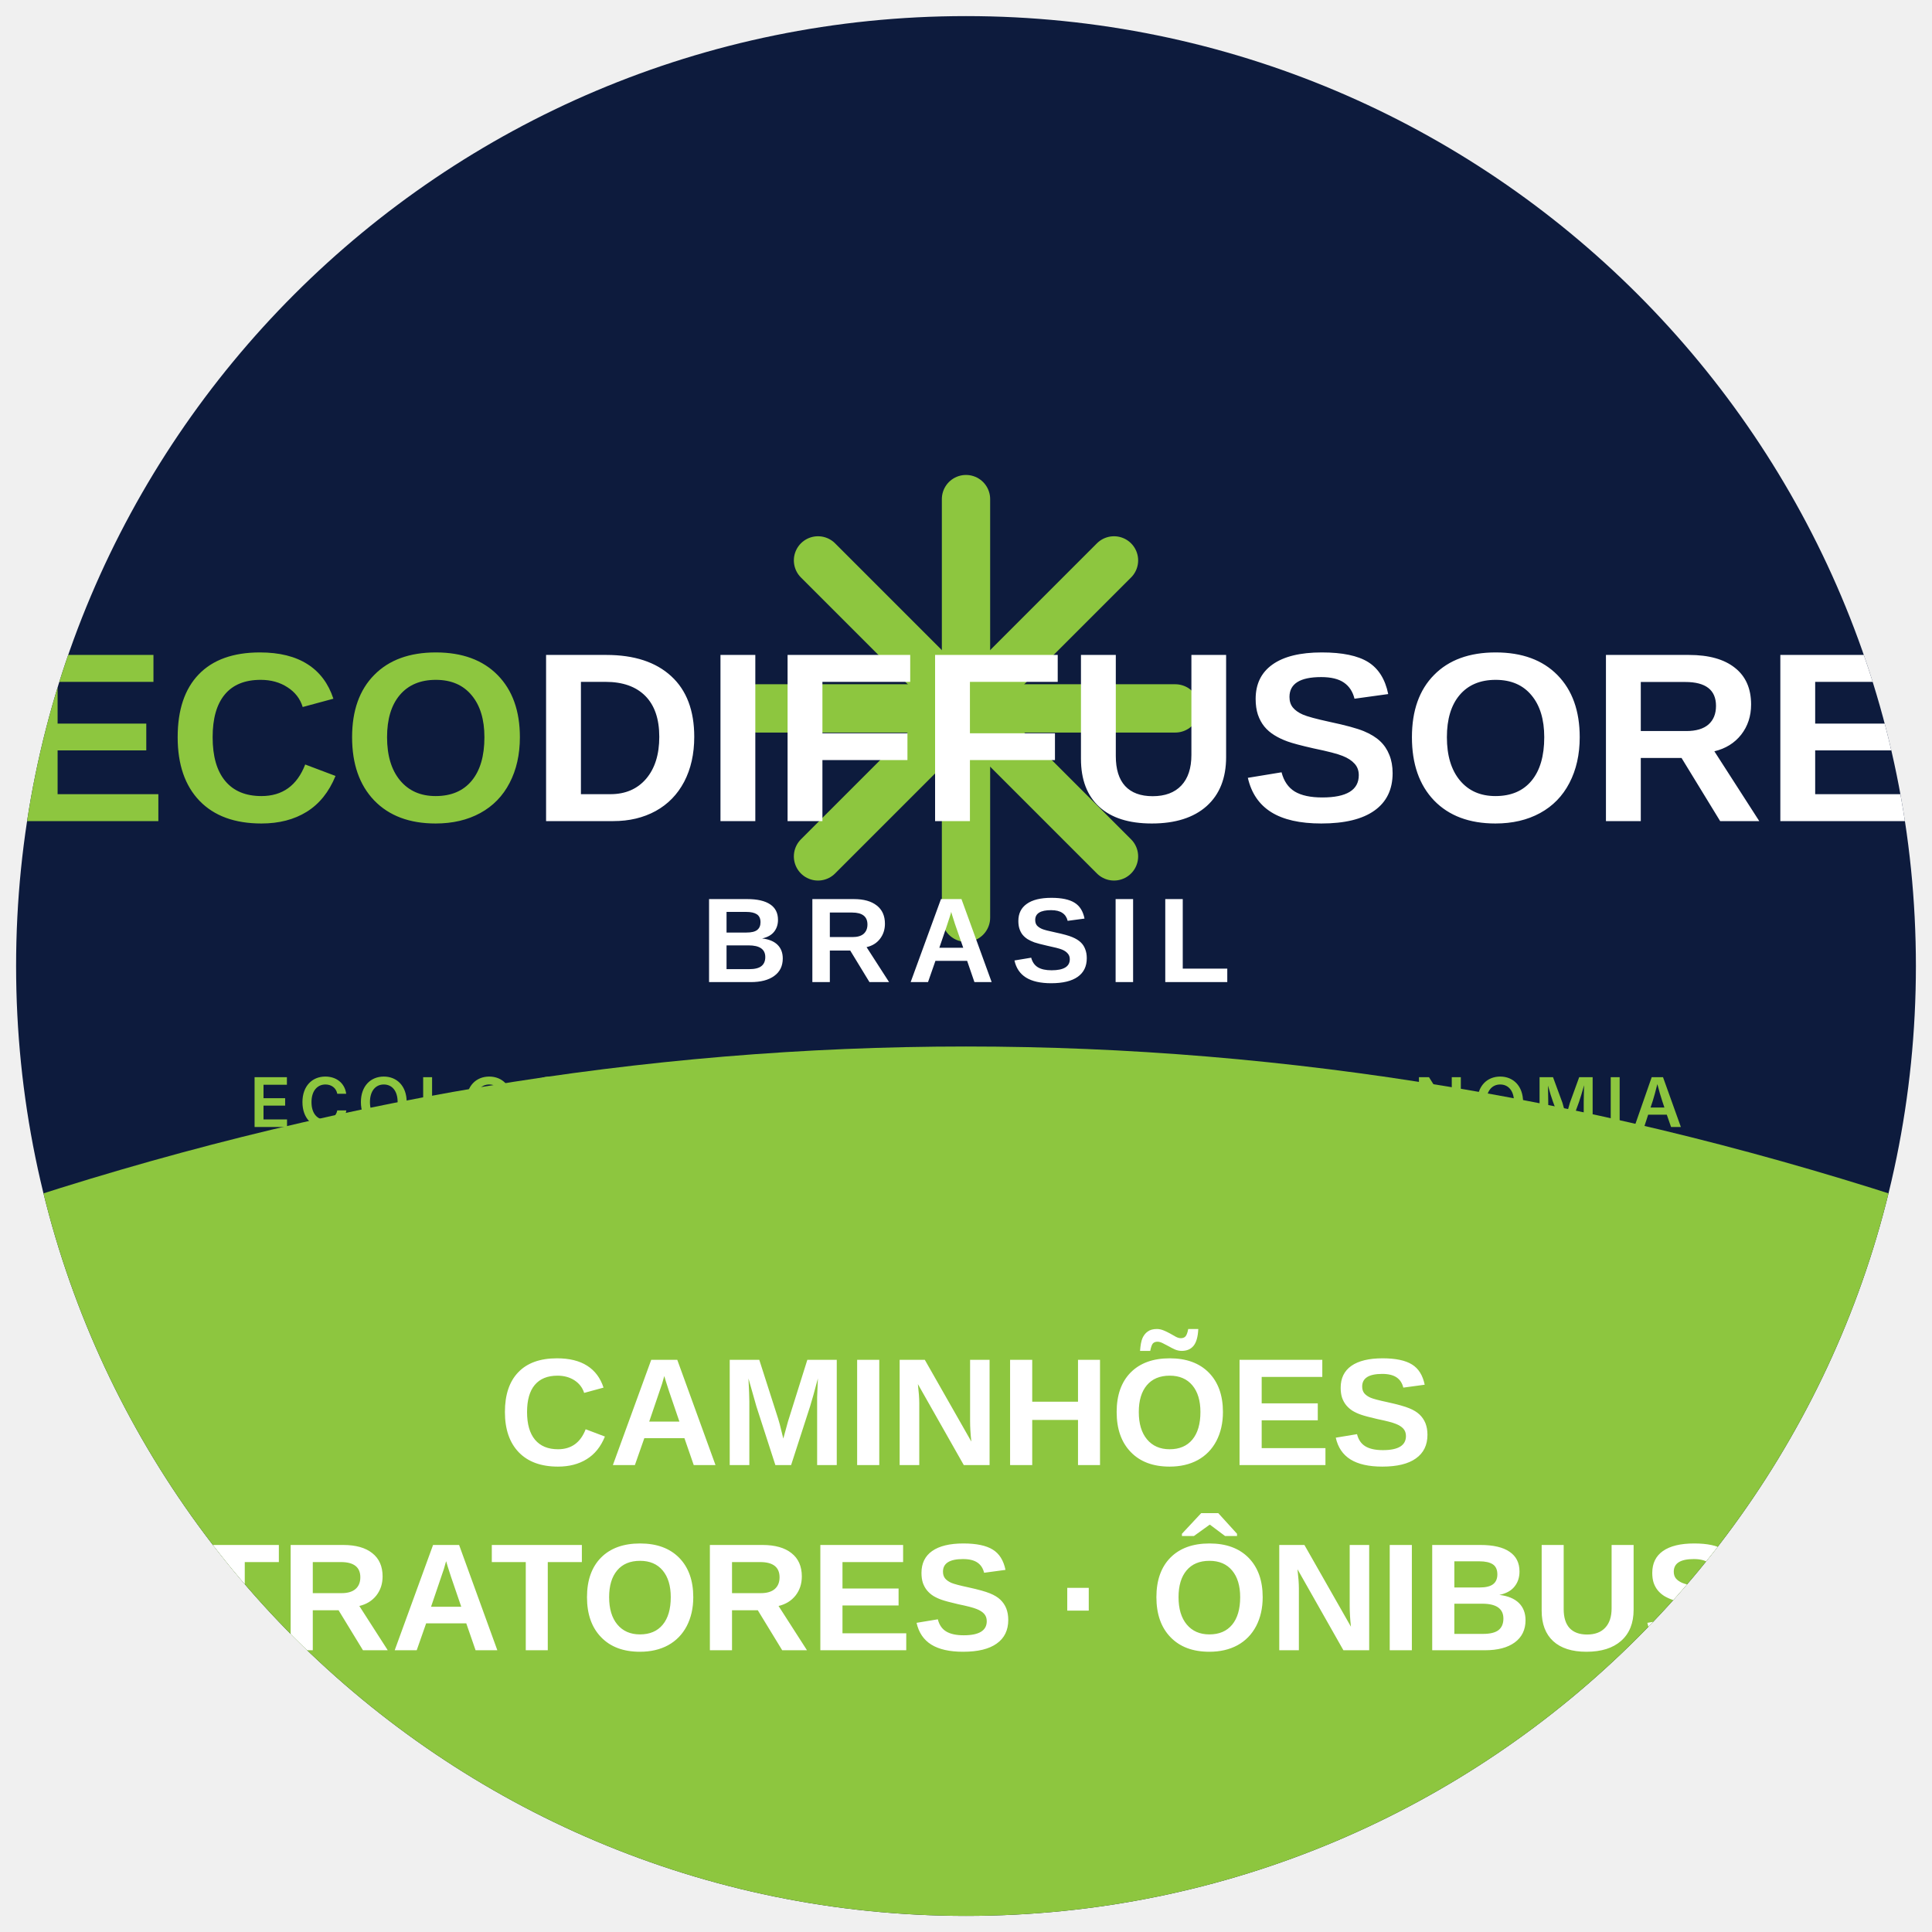
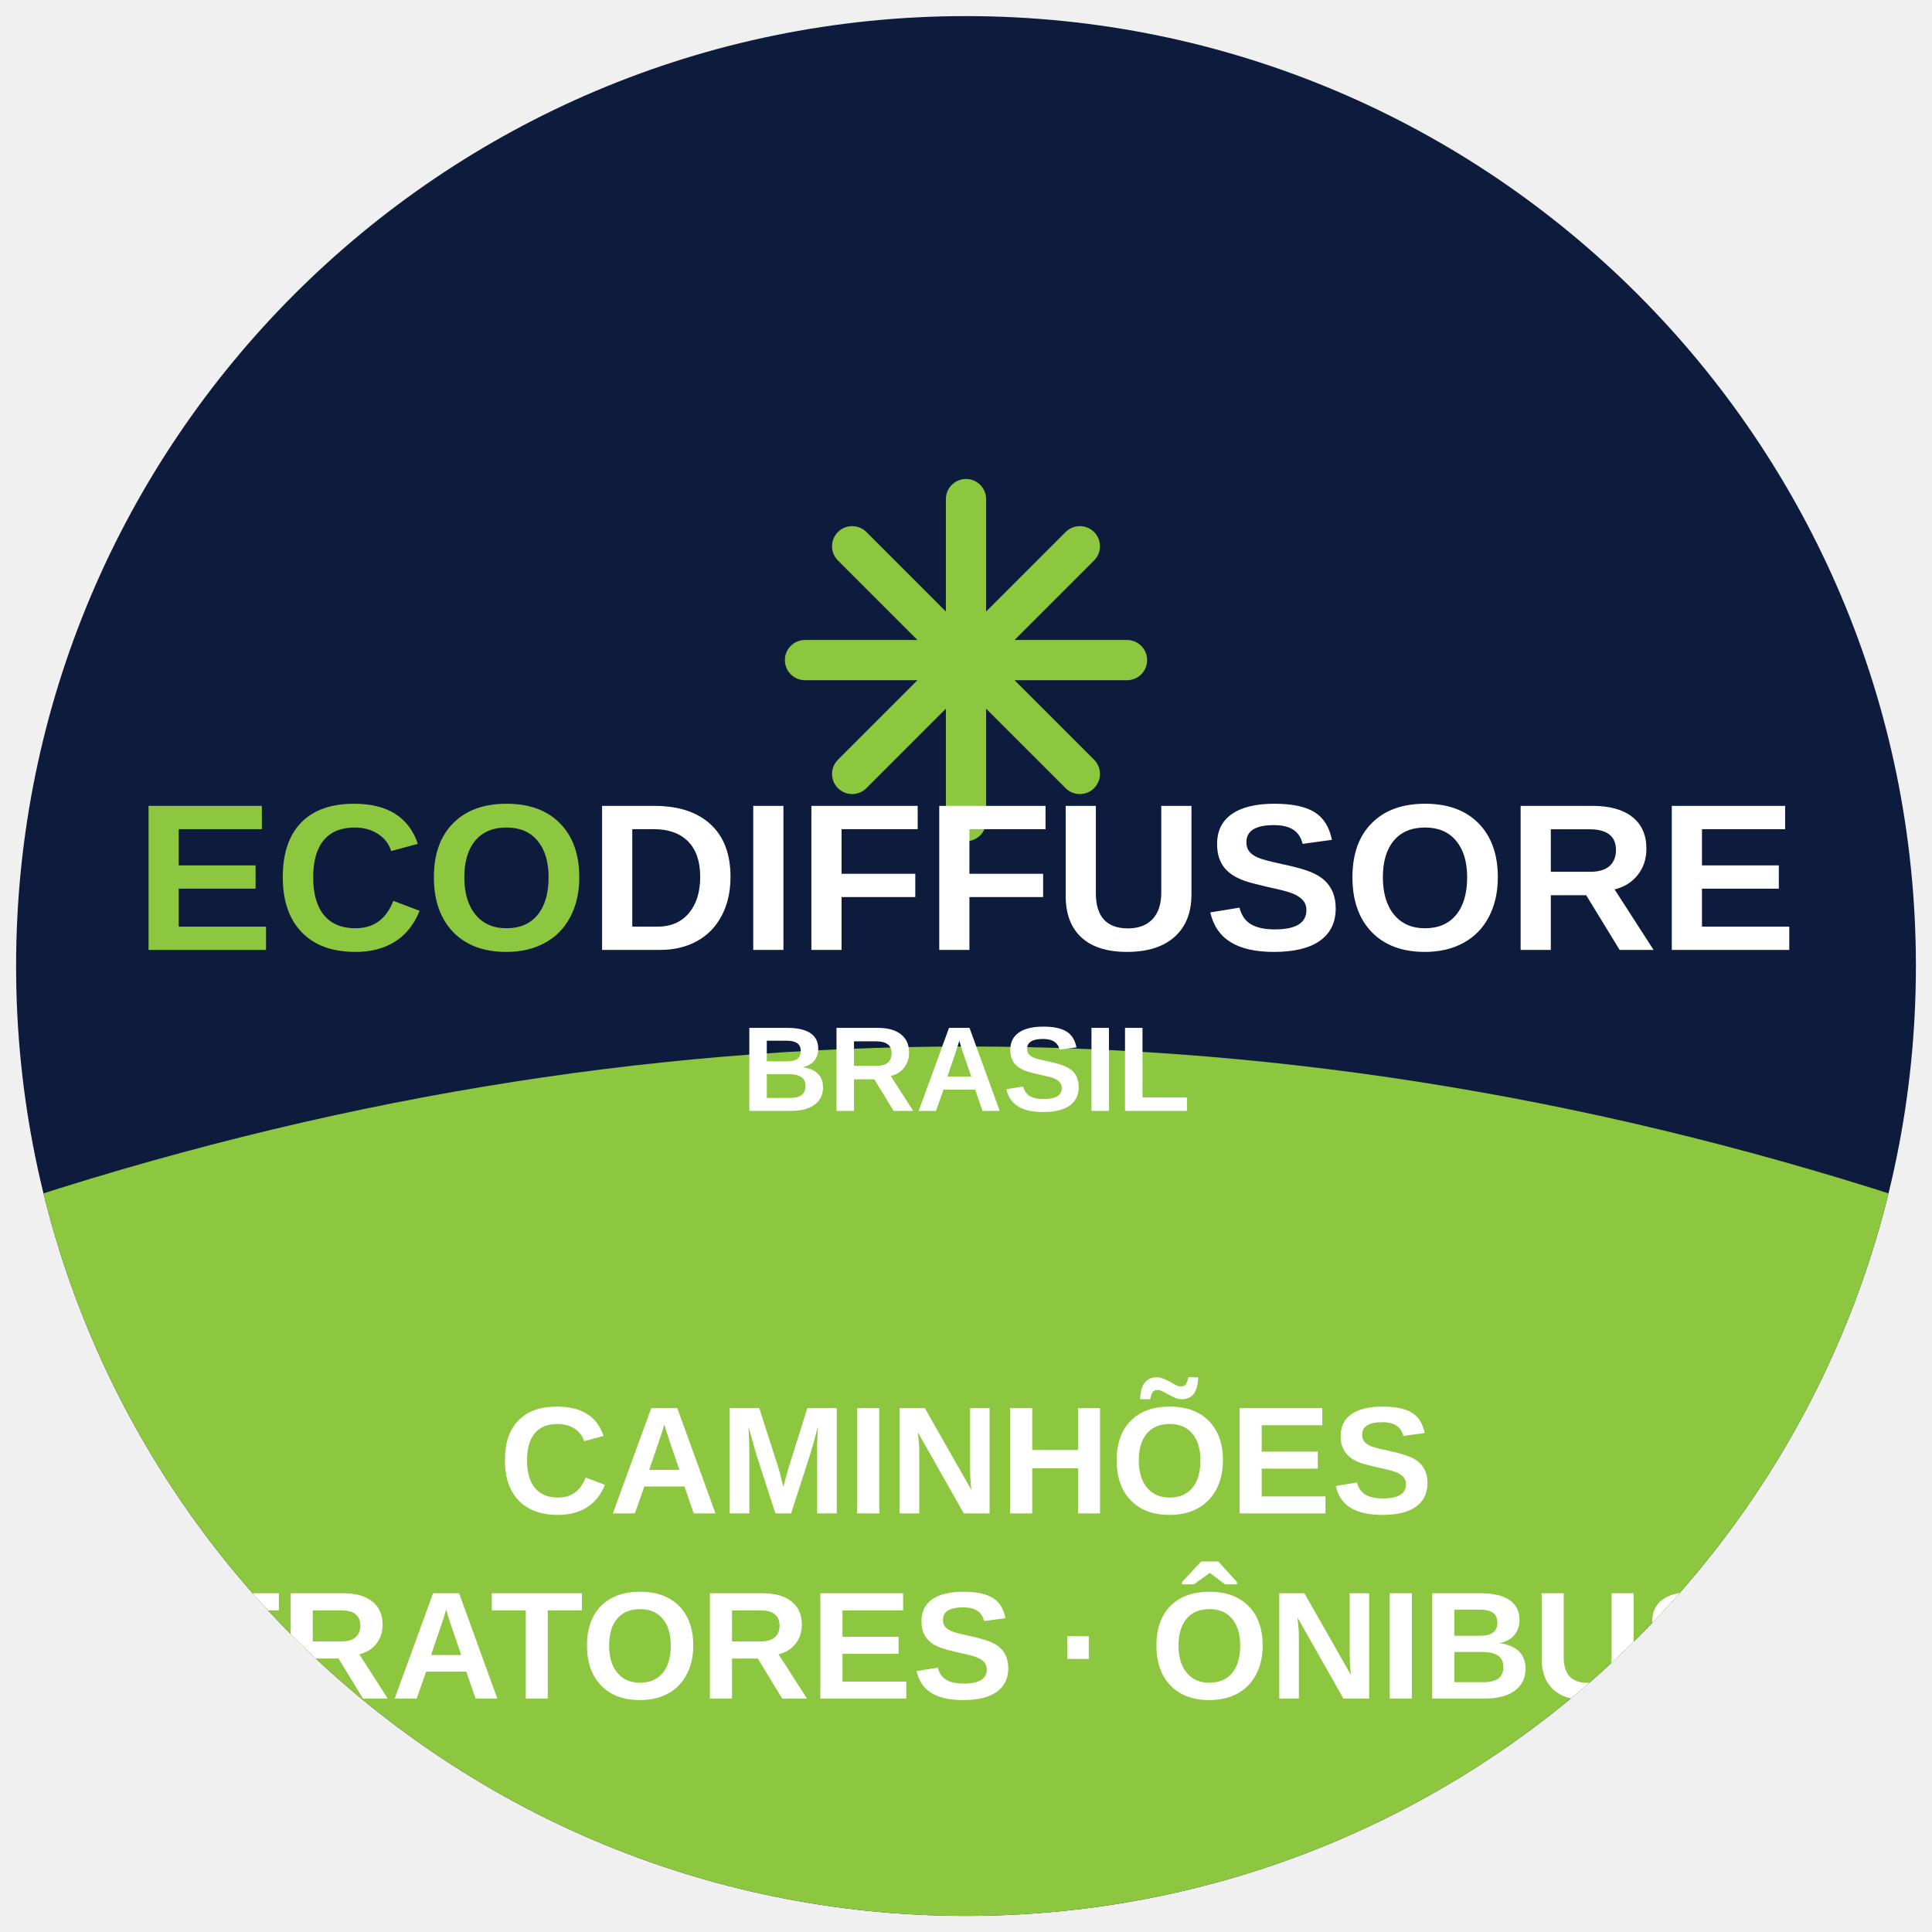
<svg xmlns="http://www.w3.org/2000/svg" viewBox="0 0 240 240" role="img" aria-label="Ecodiffusore Brasil">
  <defs>
    <clipPath id="circleClip">
      <circle cx="120" cy="120" r="118" />
    </clipPath>
  </defs>
  <g clip-path="url(#circleClip)">
    <rect x="0" y="0" width="240" height="240" fill="#0d1b3d" />
    <path d="M0 150 Q120 110 240 150 L240 240 L0 240 Z" fill="#8dc63f" />
-     <g transform="translate(120,88)">
-       <g stroke="#8dc63f" stroke-width="6" stroke-linecap="round">
-         <line x1="0" y1="-26" x2="0" y2="26" transform="rotate(0)" />
-         <line x1="0" y1="-26" x2="0" y2="26" transform="rotate(45)" />
-         <line x1="0" y1="-26" x2="0" y2="26" transform="rotate(90)" />
-         <line x1="0" y1="-26" x2="0" y2="26" transform="rotate(135)" />
+     <g transform="translate(120,82)">
+       <g stroke="#8dc63f" stroke-width="5" stroke-linecap="round">
+         <line x1="0" y1="-20" x2="0" y2="20" transform="rotate(0)" />
+         <line x1="0" y1="-20" x2="0" y2="20" transform="rotate(45)" />
+         <line x1="0" y1="-20" x2="0" y2="20" transform="rotate(90)" />
+         <line x1="0" y1="-20" x2="0" y2="20" transform="rotate(135)" />
      </g>
-       <circle r="6" fill="#8dc63f" />
+       <circle r="5" fill="#8dc63f" />
    </g>
-     <text x="120" y="102" text-anchor="middle" font-family="Poppins, Arial, sans-serif" font-weight="800" font-size="30" fill="#ffffff">
+     <text x="120" y="118" text-anchor="middle" textLength="196" lengthAdjust="spacingAndGlyphs" font-family="Poppins, Arial, sans-serif" font-weight="800" font-size="26" fill="#ffffff">
      <tspan fill="#8dc63f">ECO</tspan>DIFFUSORE
        </text>
-     <text x="120" y="122" text-anchor="middle" font-family="Poppins, Arial, sans-serif" font-weight="700" font-size="15" letter-spacing="2" fill="#ffffff">BRASIL</text>
-     <text x="120" y="140" text-anchor="middle" font-family="Inter, Arial, sans-serif" font-weight="600" font-size="8.5" letter-spacing="1" fill="#8dc63f">ECOLOGIA · POTÊNCIA · ECONOMIA</text>
-     <text x="120" y="182" text-anchor="middle" font-family="Poppins, Arial, sans-serif" font-weight="800" font-size="19" fill="#ffffff">CAMINHÕES</text>
-     <text x="120" y="205" text-anchor="middle" font-family="Poppins, Arial, sans-serif" font-weight="800" font-size="19" fill="#ffffff">TRATORES · ÔNIBUS</text>
+     <text x="120" y="138" text-anchor="middle" textLength="90" lengthAdjust="spacingAndGlyphs" font-family="Poppins, Arial, sans-serif" font-weight="700" font-size="15" fill="#ffffff">BRASIL</text>
+     <text x="120" y="154" text-anchor="middle" textLength="184" lengthAdjust="spacingAndGlyphs" font-family="Inter, Arial, sans-serif" font-weight="600" font-size="8.5" fill="#8dc63f">ECOLOGIA · POTÊNCIA · ECONOMIA</text>
+     <text x="120" y="188" text-anchor="middle" textLength="176" lengthAdjust="spacingAndGlyphs" font-family="Poppins, Arial, sans-serif" font-weight="800" font-size="19" fill="#ffffff">CAMINHÕES</text>
+     <text x="120" y="211" text-anchor="middle" textLength="196" lengthAdjust="spacingAndGlyphs" font-family="Poppins, Arial, sans-serif" font-weight="800" font-size="19" fill="#ffffff">TRATORES · ÔNIBUS</text>
  </g>
</svg>
